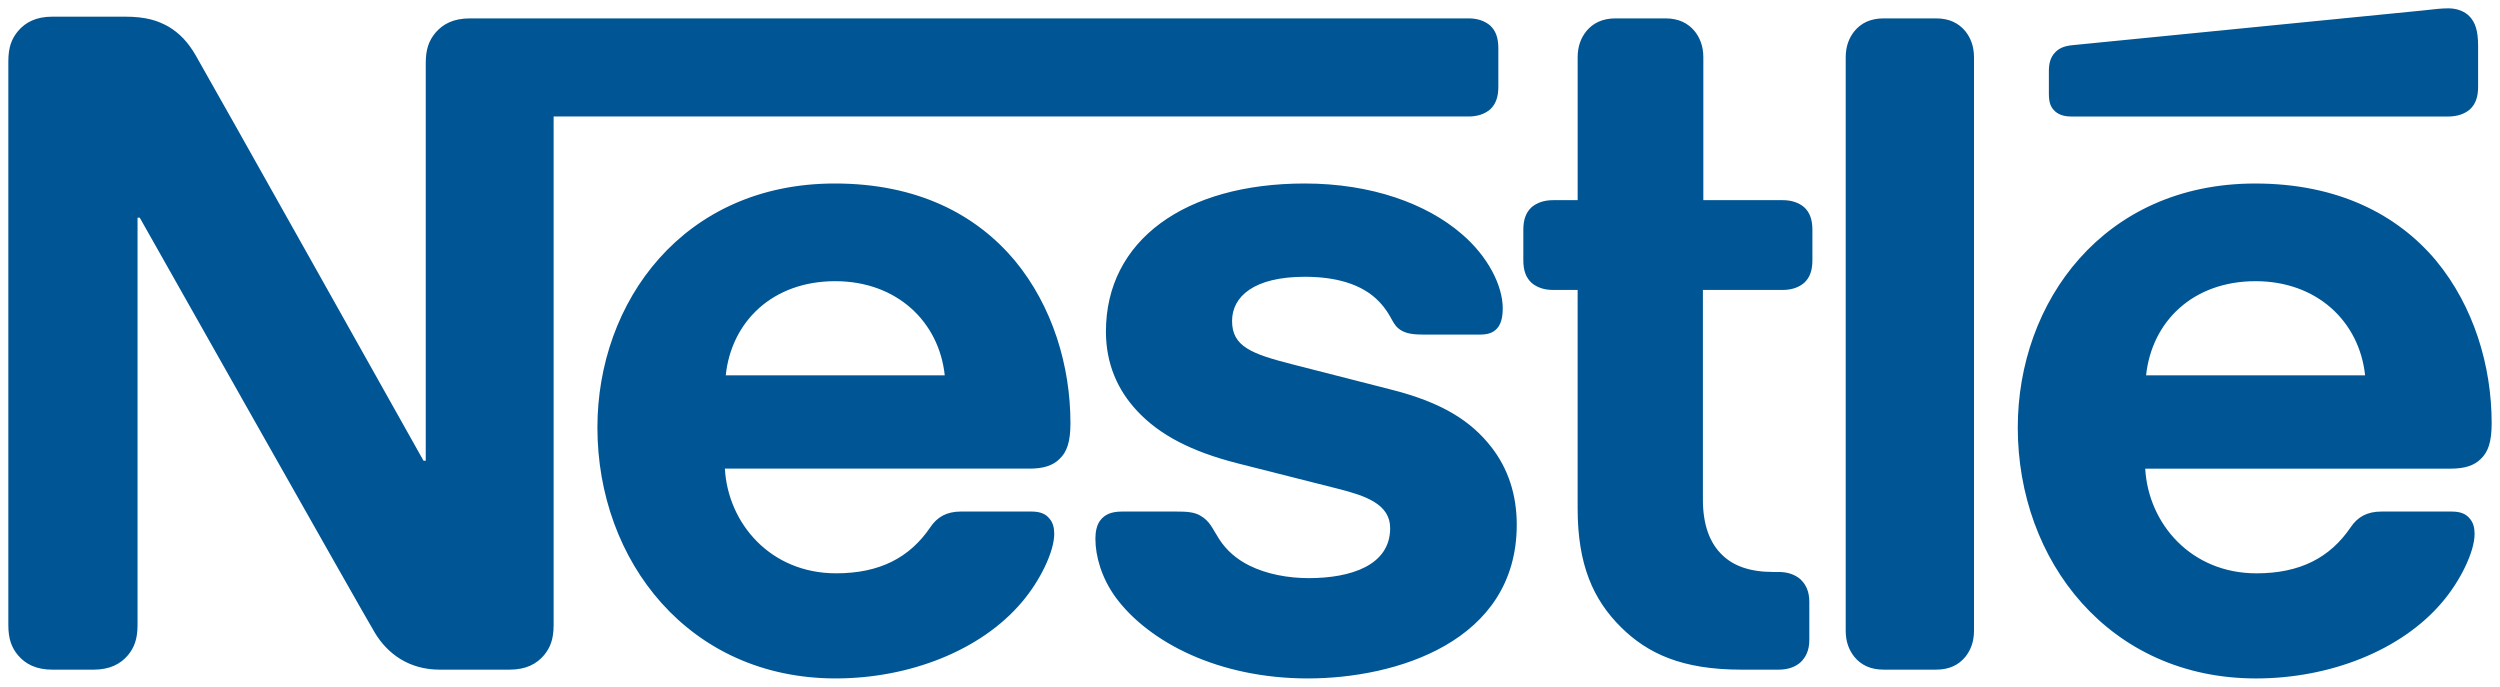
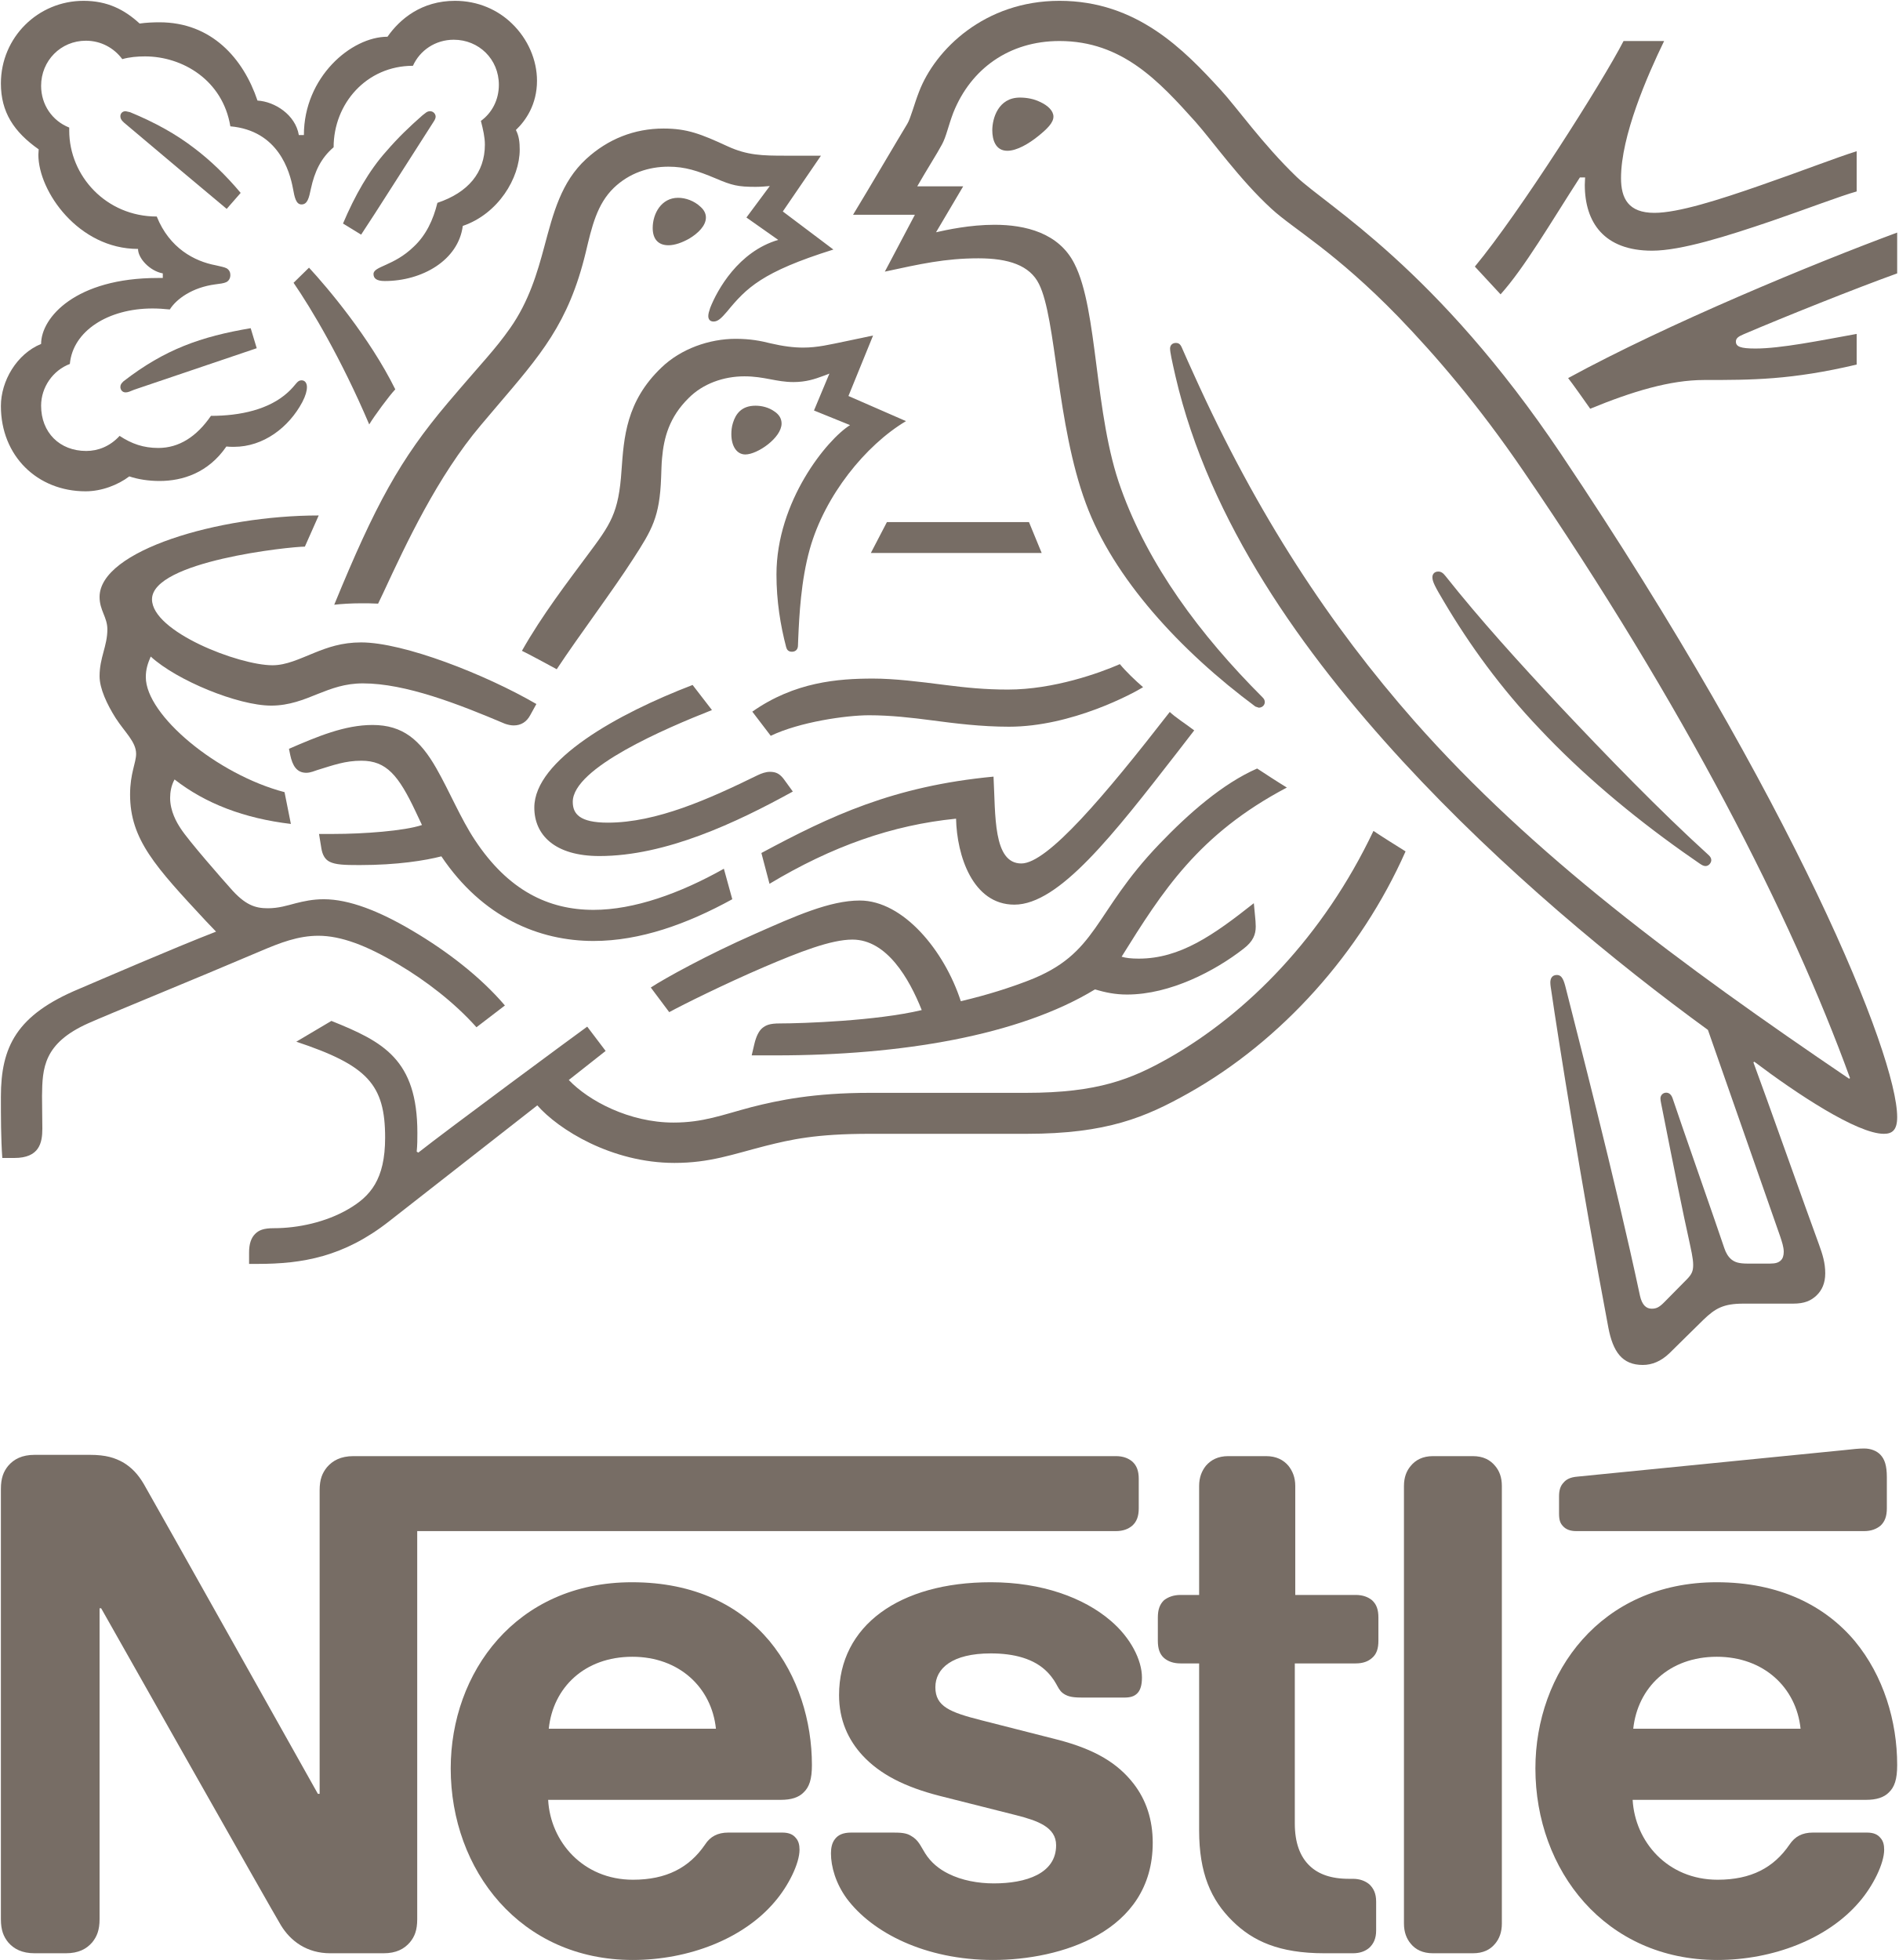
- <svg xmlns="http://www.w3.org/2000/svg" height="82.413" width="300">
-   <path transform="translate(-246.3127,-567.9326)" style="fill:#005695;fill-rule:nonzero;stroke:none" d="m 298.557,571.875 c -0.737,0.894 -1.155,1.892 -1.155,3.628 l 0,47.721 -0.264,0 c 0,0 -26.119,-46.566 -27.382,-48.719 -0.894,-1.527 -1.892,-2.577 -3.207,-3.367 -1.315,-0.734 -2.682,-1.207 -5.307,-1.207 l -8.618,0 c -2,0 -3.259,0.682 -4.153,1.736 -0.737,0.89 -1.158,1.892 -1.158,3.624 l 0,67.642 c 0,1.736 0.421,2.734 1.158,3.628 0.894,1.05 2.153,1.732 4.153,1.732 l 4.886,0 c 1.996,0 3.259,-0.682 4.153,-1.732 0.734,-0.894 1.155,-1.892 1.155,-3.628 l 0,-48.879 0.264,0 c 0,0 27.117,48.037 28.223,49.825 1.523,2.521 4.097,4.413 7.777,4.413 l 8.358,0 c 1.996,0 3.259,-0.682 4.153,-1.732 0.734,-0.894 1.155,-1.892 1.155,-3.628 l 0,-61.02 109.791,0 c 1.106,0 1.944,-0.313 2.577,-0.838 0.682,-0.633 0.998,-1.475 0.998,-2.734 l 0,-4.626 c 0,-1.263 -0.317,-2.104 -0.998,-2.734 -0.633,-0.525 -1.471,-0.842 -2.577,-0.842 l -119.829,0 c -1.996,0 -3.259,0.685 -4.153,1.736 m 47.933,18.078 c -18.238,0 -28.488,14.246 -28.488,29.277 0,16.03 10.987,30.115 28.592,30.115 8.778,0 17.397,-3.311 22.335,-9.147 2.156,-2.521 3.892,-6.045 3.892,-8.197 0,-0.737 -0.16,-1.367 -0.577,-1.84 -0.421,-0.525 -1.054,-0.842 -2.156,-0.842 l -8.462,0 c -1.683,0 -2.838,0.629 -3.68,1.892 -2.469,3.628 -6.045,5.52 -11.3,5.52 -7.885,0 -12.98,-5.993 -13.348,-12.562 l 36.581,0 c 1.628,0 2.782,-0.369 3.572,-1.155 0.894,-0.842 1.315,-2.052 1.315,-4.313 0,-6.883 -2.156,-14.03 -6.674,-19.497 -4.626,-5.52 -11.669,-9.251 -21.601,-9.251 m 56.391,0 c -14.399,0 -23.858,6.834 -23.858,17.765 0,3.888 1.419,7.043 3.732,9.512 2.682,2.894 6.518,4.89 12.089,6.309 l 12.034,3.047 c 3.311,0.842 6.253,1.84 6.253,4.73 0,4.469 -4.73,5.993 -9.773,5.993 -2.473,0 -5.047,-0.473 -7.151,-1.523 -1.471,-0.737 -2.73,-1.788 -3.624,-3.207 -0.79,-1.21 -1.05,-2.104 -2.261,-2.786 -0.737,-0.421 -1.631,-0.473 -2.838,-0.473 l -6.518,0 c -1.419,0 -2.101,0.421 -2.574,0.998 -0.473,0.577 -0.633,1.419 -0.633,2.261 0,2.101 0.737,4.73 2.473,7.095 3.993,5.359 12.35,9.672 23.017,9.672 10.514,0 25.073,-4.365 25.073,-18.451 0,-3.624 -1.054,-6.726 -2.998,-9.248 -2.469,-3.207 -5.989,-5.415 -11.981,-6.939 l -11.929,-3.05 c -4.942,-1.259 -7.255,-2.153 -7.255,-5.203 0,-2.942 2.629,-5.307 8.723,-5.307 3.575,0 6.834,0.79 8.939,2.998 1.732,1.84 1.419,2.786 2.786,3.52 0.838,0.421 1.784,0.421 3.259,0.421 l 5.937,0 c 0.946,0 1.631,-0.156 2.153,-0.737 0.425,-0.473 0.685,-1.207 0.685,-2.417 0,-2.734 -1.788,-6.253 -4.939,-8.935 -4.205,-3.628 -10.827,-6.045 -18.819,-6.045 m 32.745,2 -2.942,0 c -1.102,0 -1.944,0.313 -2.574,0.838 -0.685,0.633 -1.002,1.475 -1.002,2.734 l 0,3.628 c 0,1.263 0.317,2.101 1.002,2.734 0.629,0.525 1.471,0.842 2.574,0.842 l 2.942,0 0,26.223 c 0,6.726 1.84,10.931 5.255,14.298 3.155,3.099 7.255,5.043 14.402,5.043 l 4.466,0 c 1.106,0 1.944,-0.313 2.577,-0.838 0.682,-0.633 1.102,-1.475 1.102,-2.734 l 0,-4.574 c 0,-1.263 -0.421,-2.101 -1.102,-2.734 -0.633,-0.525 -1.471,-0.842 -2.577,-0.842 l -0.629,0 c -2.838,0 -4.782,-0.734 -6.097,-1.996 -1.575,-1.471 -2.365,-3.732 -2.365,-6.674 l 0,-25.173 9.568,0 c 1.102,0 1.944,-0.317 2.574,-0.842 0.682,-0.633 0.998,-1.471 0.998,-2.734 l 0,-3.628 c 0,-1.259 -0.317,-2.101 -0.998,-2.734 -0.629,-0.525 -1.471,-0.838 -2.574,-0.838 l -9.516,0 0,-17.136 c 0,-1.367 -0.421,-2.365 -1.05,-3.151 -0.79,-0.946 -1.892,-1.527 -3.52,-1.527 l -5.94,0 c -1.631,0 -2.734,0.581 -3.523,1.527 -0.629,0.786 -1.05,1.784 -1.05,3.151 l 0,17.136 z m 32.168,51.661 c 0,1.367 0.417,2.365 1.05,3.155 0.786,0.946 1.892,1.523 3.52,1.523 l 6.253,0 c 1.631,0 2.734,-0.577 3.523,-1.523 0.629,-0.79 1.05,-1.788 1.05,-3.155 l 0,-68.793 c 0,-1.367 -0.421,-2.365 -1.05,-3.155 -0.79,-0.946 -1.892,-1.527 -3.523,-1.527 l -6.253,0 c -1.628,0 -2.734,0.581 -3.52,1.527 -0.633,0.79 -1.05,1.788 -1.05,3.155 l 0,68.793 z M 333.402,612.974 c 0.682,-6.466 5.624,-11.3 13.14,-11.3 7.359,0 12.454,4.834 13.14,11.3 l -26.279,0 z m 206.708,-31.061 c 1.102,0 1.944,-0.313 2.574,-0.838 0.685,-0.633 1.002,-1.475 1.002,-2.734 l 0,-4.89 c 0,-1.892 -0.369,-2.838 -1.002,-3.52 -0.577,-0.633 -1.523,-0.998 -2.574,-0.998 -0.842,0 -1.68,0.104 -3.099,0.261 l -41.944,4.153 c -1.207,0.104 -1.784,0.473 -2.205,0.946 -0.473,0.525 -0.685,1.21 -0.685,2.156 l 0,2.73 c 0,1.054 0.212,1.527 0.581,1.948 0.469,0.525 1.155,0.786 2.101,0.786 l 45.251,0 z m -23.177,8.041 c -18.238,0 -28.488,14.246 -28.488,29.277 0,16.03 10.987,30.115 28.592,30.115 8.778,0 17.397,-3.311 22.335,-9.147 2.156,-2.521 3.892,-6.045 3.892,-8.197 0,-0.737 -0.16,-1.367 -0.581,-1.84 -0.417,-0.525 -1.05,-0.842 -2.153,-0.842 l -8.462,0 c -1.683,0 -2.838,0.629 -3.68,1.892 -2.469,3.628 -6.045,5.52 -11.3,5.52 -7.885,0 -12.983,-5.993 -13.348,-12.562 l 36.685,0 c 1.628,0 2.786,-0.369 3.572,-1.155 0.894,-0.842 1.315,-2.052 1.315,-4.313 0,-6.883 -2.156,-14.03 -6.674,-19.497 -4.626,-5.52 -11.773,-9.251 -21.706,-9.251 m -13.088,23.02 c 0.685,-6.466 5.624,-11.3 13.14,-11.3 7.359,0 12.454,4.834 13.14,11.3 l -26.279,0 z" />
+ <svg xmlns="http://www.w3.org/2000/svg" version="1.2" baseProfile="tiny-ps" viewBox="0 0 1564 1615" width="1564" height="1615">
+   <defs>
+     <clipPath clipPathUnits="userSpaceOnUse" id="cp1">
+       <path d="M-744.98 -599.78L14873.8 -599.78L14873.8 18692.03L-744.98 18692.03L-744.98 -599.78Z" />
+     </clipPath>
+   </defs>
+   <style>
+ 		tspan { white-space:pre }
+ 		.txt0 { font-size: 15px;fill: #000000;font-family: "Nestle   Text" } 
+ 		.shp1 { fill: #776d65 } 
+ 	</style>
+   <g id="Clip-Path: Clip-Path: Page 1" clip-path="url(#cp1)">
+     <g id="Clip-Path: Page 1">
+       <g id="Page 1">
+         <path id="Path 7" fill-rule="evenodd" class="shp1" d="M924.11 788.31C927.64 789.38 932.11 789.89 938.23 789.89C972.42 789.89 999.93 770.41 1033.05 744.22L1034.07 754.94C1034.33 757.7 1034.62 760.46 1034.62 763.44C1034.62 769.86 1032.63 775.64 1024.38 781.89C1001.33 799.84 964.29 819.48 928.58 819.48C918.63 819.48 910.89 817.78 902.13 815.27C839.54 853.37 742.25 869.61 639.23 869.61L619.33 869.61L621.54 860.17C622.98 854.18 625.07 849.71 627.96 847.2C630.98 844.74 634 843.29 642.5 843.29C660.95 843.29 722.1 841.21 759.43 832.28C749.18 806.51 730.73 774.2 702.33 774.2C684.64 774.2 658.62 784.4 629.53 796.82C596.28 811.1 562.9 827.73 551.38 833.98L536.2 813.7C547.47 806.26 583.06 786.61 621.79 769.6C654.92 754.94 683.62 742.01 708.37 742.01C744.21 742.01 778.14 783.34 791.62 824.97C814.41 819.61 832.35 813.7 846.98 808.09C905.11 785.85 900.13 752.85 955.28 695.41C979.22 670.41 1007.37 645.66 1035.77 633.24C1041.55 637.03 1052.52 644.21 1060.26 648.93C987.21 687.41 957.49 734.78 924.11 788.31ZM963.78 586.64C968.76 591.36 976.75 596.34 983.94 601.82L970.08 619.77C917.44 687.54 872.66 745.41 835.76 745.41C801.31 745.41 788.35 704.8 787.71 674.57C735.07 679.8 685.45 697.36 634 728.23L627.32 702.85C684.13 672.36 735.96 647.74 818.58 639.92C820.28 671.43 818.07 711.48 841.5 711.48C862.97 711.48 909.83 656.12 963.78 586.64ZM697.1 281.14L719.34 276.46L699.05 326.29L746.46 347C713.08 366.9 679.66 408.23 667.25 452.24C659.89 478.39 658.49 507.6 657.68 526.05L657.43 532.43C657.17 535.45 655.21 537.02 652.45 537.02C649.43 537.02 648.24 535.19 647.73 533.24C643.01 515.29 639.74 495.14 639.74 473.41C639.74 413.08 681.36 362.18 700.37 350.28L670.65 338.24L683.36 307.84L678.09 309.84C671.41 312.31 664.1 314.81 653.77 314.81C639.48 314.81 629.79 310.09 613.29 310.09C596.28 310.09 579.15 316.09 567.37 328C551.38 343.73 546.92 360.74 545.47 377.62C544.96 382.85 544.96 388.08 544.7 393.6C543.51 426.05 537.22 436.51 521.53 460.74C504.27 487.57 477.65 522.78 458.69 551.44C452.65 548.16 435.26 538.72 430.03 536.26C446.65 506.79 468.13 478.94 483.82 457.72C503.08 431.91 509.75 423.03 512.09 387.44C514.05 360.74 515.75 330.76 544.96 302.87C560.95 287.43 584.38 279.18 606.1 279.18C618.26 279.18 626.77 280.88 634.76 282.88C645.26 285.35 654.02 286.41 661.76 286.41C673.67 286.41 683.62 283.9 697.1 281.14ZM856.8 83.93C863.48 86.95 867.94 91.37 867.94 96.09C867.94 101.07 862.97 106.04 855.49 112.08C847.79 118.33 837.84 124.24 829.97 124.24C820.15 124.24 817.56 115.06 817.56 107.36C817.56 97.67 822.4 80.4 840.31 80.4C846.47 80.4 852.25 81.68 856.8 83.93ZM858.25 455.64L717.51 455.64L730.73 430.21L847.79 430.21L858.25 455.64ZM550.74 202.09C542.2 202.09 537.77 196.86 537.77 187.85C537.77 175.94 544.96 162.98 558.69 162.98C564.86 162.98 571.92 165.44 577.19 170.42C580.29 173.18 581.61 176.2 581.61 179.22C581.61 185.89 575.32 192.14 567.88 196.61C562.1 199.88 555.97 202.09 550.74 202.09ZM1268.57 600.63C1236.6 567.13 1210.7 531.28 1189.74 495.82C1182.81 484.17 1180.17 479.45 1180.17 475.67C1180.17 473.16 1181.74 470.95 1185.02 470.95C1187.27 470.95 1188.97 472.09 1190.93 474.6C1219.46 510.57 1252.07 546.46 1283.75 580.35C1324.19 623.29 1367.39 667.9 1407.74 704.55C1409.31 706 1409.95 707.31 1409.95 708.76C1409.95 710.84 1407.99 713.61 1405.23 713.61C1403.53 713.61 1402.21 712.8 1400.26 711.48L1386.78 702.08C1343.58 671.43 1303.01 637.28 1268.57 600.63ZM1162.27 1601.5C1158.87 1597.42 1156.74 1592.06 1156.74 1585L1156.74 1224.44C1156.74 1217.21 1158.87 1211.98 1162.27 1207.94C1166.31 1202.97 1172.22 1199.82 1180.72 1199.82L1213.42 1199.82C1222.1 1199.82 1227.84 1202.97 1231.92 1207.94C1235.32 1211.98 1237.4 1217.21 1237.4 1224.44L1237.4 1585C1237.4 1592.06 1235.32 1597.42 1231.92 1601.5C1227.84 1606.48 1222.1 1609.45 1213.42 1609.45L1180.72 1609.45C1172.22 1609.45 1166.31 1606.48 1162.27 1601.5ZM643.95 348.96C643.95 360.74 624.05 374.47 614.1 374.47C607.04 374.47 602.57 367.67 602.57 357.72C602.57 355 602.83 351.72 603.89 348.45C606.1 341.22 610.82 334.29 622.47 334.29C627.7 334.29 633.49 335.73 638.04 339.01C642.25 341.77 643.95 345.3 643.95 348.96ZM274.62 687.16C299.74 687.16 333.25 684.65 347.67 679.8L342.44 668.71C328.4 638.98 318.45 626.82 297.79 626.82C284.31 626.82 274.62 630.48 261.39 634.52C259.56 635.07 255.91 636.77 252.38 636.77C244.38 636.77 240.98 630.74 239.15 622.23L238.09 617C261.65 606.8 284.05 597.36 306.93 597.36C331.98 597.36 346.22 609.82 359.44 632.95C370.58 652.46 379.6 674.57 391.25 692.13C418.76 733.76 451.88 749.71 489.05 749.71C522.3 749.71 560.14 736.23 596.41 715.82L603.34 740.95C566.18 761.36 527.44 775.34 489.05 775.34C444.14 775.34 397.54 756 363.65 705.61C350.43 709.01 327.51 712.8 296.22 712.8C283.76 712.8 276.57 712.54 271.6 710.08C267.56 708.08 265.6 704.04 264.79 699.06L262.84 687.16L274.62 687.16Z" />
+         <path id="Path 8" fill-rule="evenodd" class="shp1" d="M1537.47 1483.04L1345.15 1483.04C1347.11 1517.44 1373.81 1548.86 1415.18 1548.86C1442.82 1548.86 1461.4 1538.91 1474.37 1519.95C1478.83 1513.27 1484.83 1510 1493.76 1510L1538.11 1510C1543.89 1510 1547.16 1511.7 1549.37 1514.46C1551.63 1516.93 1552.39 1520.2 1552.39 1524.12C1552.39 1535.38 1543.38 1553.84 1531.98 1567.06C1506.05 1597.55 1460.89 1614.98 1414.93 1614.98C1322.61 1614.98 1265.04 1541.17 1265.04 1457.11C1265.04 1378.32 1318.7 1303.74 1414.42 1303.74C1466.37 1303.74 1503.84 1323.25 1528.16 1352.17C1551.88 1380.83 1563.11 1418.24 1563.11 1454.38C1563.11 1466.16 1560.9 1472.58 1556.18 1477C1552.14 1481.09 1545.97 1483.04 1537.47 1483.04ZM1483.51 1424.41C1479.98 1390.52 1453.15 1365.14 1414.54 1365.14C1375.25 1365.14 1349.32 1390.52 1345.66 1424.41L1483.51 1424.41ZM1286.22 374.21C1478.83 661.35 1563.11 869.87 1563.11 920.51C1563.11 931.26 1558.94 934.24 1552.14 934.24C1530.16 934.24 1479.98 900.99 1445.41 874.84L1444.65 875.35C1454.6 902.05 1488.23 997.09 1498.61 1025.23C1501.71 1033.74 1503.84 1040.67 1503.84 1049.17C1503.84 1057.42 1501.07 1063.16 1496.73 1067.37C1492.06 1071.79 1486.78 1074.17 1477.26 1074.17L1436.4 1074.17C1419.9 1074.17 1413.22 1078.09 1403.53 1087.4C1390.05 1100.75 1386.78 1103.77 1375.51 1114.99C1368.58 1121.67 1361.14 1124.69 1353.53 1124.69C1336.39 1124.69 1328.91 1113.67 1325.12 1093.82C1303.27 978.38 1283.24 851.92 1278.26 817.23C1277.97 815.02 1277.33 812 1277.33 809.53C1277.33 806.26 1278.78 803.37 1282.69 803.37C1287.02 803.37 1288.47 807.57 1290.3 815.02C1298.67 848.65 1330.35 969.87 1351.19 1067.63C1352.89 1075.36 1356.42 1078.34 1360.84 1078.34C1364.54 1078.34 1367 1077.32 1371.34 1072.86L1389.8 1054.15C1393.96 1049.94 1395.03 1047.22 1395.03 1042.24C1395.03 1036.76 1393.2 1029.4 1391.5 1021.28C1387.58 1004.02 1378.27 958.22 1370.28 917.49C1368.83 909.79 1368.07 907.28 1368.07 905.07C1368.07 902.56 1370.02 900.35 1372.79 900.35C1374.87 900.35 1376.83 901.54 1378.02 904.82C1384.01 923.02 1415.44 1012.52 1420.71 1028.51C1421.98 1032.42 1423.98 1035.69 1426.7 1037.9C1429.47 1039.99 1432.49 1041.18 1440.18 1041.18L1458.13 1041.18C1463.1 1041.18 1465.31 1040.29 1467.06 1038.71C1468.88 1037.14 1469.65 1034.5 1469.65 1031.48C1469.65 1027.44 1468.08 1022.98 1466.76 1018.94L1407.19 848.65C1330.86 793.03 1237.91 716.46 1155.85 627.46C1073.49 537.96 996.36 430.21 968.5 310.09C965.49 296.87 964.04 290.2 964.04 287.18C964.04 284.41 966 282.58 968.76 282.58C970.97 282.58 972.42 283.39 973.73 286.41C977.01 293.85 980.15 301.04 983.68 308.65C1036.03 424.73 1096.15 515.55 1165.25 594.08C1262.79 704.55 1383.76 794.1 1523.48 888.83L1524.25 888.32C1475.56 754.43 1388.22 582.86 1255.09 388.08C1217.89 333.52 1182.55 292.66 1152.32 261.28C1099.68 207.07 1065.49 188.62 1047.55 171.99C1021.4 148.05 998.74 115.86 985 100.43C955.03 67.05 924.62 33.8 872.92 33.8C831.55 33.8 799.87 56.68 785.45 92.82C781.16 104.09 779.71 112.34 776.18 118.88C772.1 126.58 763.73 139.55 755.73 153.54L793.58 153.54L771.21 191.38C779.97 189.42 799.06 185.21 819.39 185.21C844.77 185.21 872.41 191.89 885.21 217.27C904.85 255.5 901.32 341.52 923.6 402.62C946.1 465.42 988.4 522.78 1040.11 574.48C1041.55 575.89 1042.06 576.95 1042.06 578.65C1042.06 580.86 1040.11 583.11 1037.09 583.11L1034.33 582.18C972.42 536.26 917.18 476.18 894.65 414.78C870.41 349.47 870.41 262.69 856.04 234.03C848.43 218.59 830.78 212.85 806.16 212.85C778.65 212.85 757.99 217.57 729.03 223.82L753.78 176.97L702.84 176.97C714.11 158.51 741.49 111.91 747.48 102.13C750.25 97.67 753.27 85.63 757.18 75.68C770.4 40.99 811.14 0.68 872.92 0.68C936.83 0.68 975.69 41.24 1005.67 73.98C1019.15 88.65 1040.36 118.88 1068.26 145.71C1093.64 169.91 1183.74 221.36 1286.22 374.21ZM1371.09 33.8C1357.31 62.2 1335.58 111.91 1335.58 146.73C1335.58 163.49 1341.62 175.39 1363.09 175.39C1382.61 175.39 1416.24 164.68 1450.39 152.77C1483 141.5 1514.3 129.34 1529.73 124.62L1529.73 157.75C1516.25 161.53 1489.04 171.99 1459.32 182.2C1423.43 194.4 1385.33 206.56 1361.14 206.56C1321.72 206.56 1305.73 183.39 1305.73 152.26C1305.73 150.26 1305.99 148.05 1305.99 146.22L1301.69 146.22C1277.84 183.13 1256.11 220.55 1236.34 242.53L1215.16 219.66C1252.07 175.14 1320.4 67.43 1337.67 33.8L1371.09 33.8ZM1430.23 281.44C1430.23 285.6 1433.93 287.18 1446.35 287.18C1467.18 287.18 1499.5 280.63 1529.73 275.14L1529.73 300.4C1475.81 313.11 1443.46 313.11 1404.08 313.11C1376.06 313.11 1344.89 322.51 1310.2 336.8C1308.5 334.29 1294.21 314.13 1292 311.54C1374.06 266.77 1494.52 217.02 1563.11 191.63L1563.11 225.27C1528.96 237.56 1469.65 261.28 1436.65 275.4C1431.93 277.35 1430.23 278.93 1430.23 281.44Z" />
+         <path id="Path 9" class="shp1" d="M646.97 128.28C628.21 128.28 615.8 128.03 599.56 120.58C577.44 110.38 566.18 105.91 546.66 105.91C522.72 105.91 500.82 114.55 482.92 131.04C462.34 150.01 455.92 175.39 448.48 203.16C442.7 224.76 435.77 248.31 420.46 270.17C407.49 288.62 398.05 297.64 368.63 332.33C329.72 378.42 309.31 415.59 275.38 498.29C281.04 497.65 289.03 497.1 297.79 497.1C302.25 497.1 305.78 497.1 311.52 497.39L315.73 488.59C334.7 447.77 360.38 392.67 396.22 350.28L408.55 335.73C445.46 292.41 468.38 266.77 482.62 207.88C487.6 186.91 491.81 168.21 505.8 154.73C518.51 142.57 534.5 137.34 550.74 137.34C564.48 137.34 574.68 140.74 589.61 146.99C603.08 152.77 608.06 153.96 622.47 153.96C627.32 153.96 630.98 153.54 634.25 153.28L614.99 179.22L641.18 197.67C608.31 207.32 590.92 239 585.14 253.67C584.12 256.69 583.57 258.65 583.57 260.47C583.57 262.69 584.63 264.94 587.9 264.94C591.56 264.94 594.33 262.17 599.05 256.69C614.99 237.3 627.7 224.08 686.64 205.62L644.97 174.24L676.39 128.28L646.97 128.28ZM129.96 229.05C62.52 229.05 33.87 261.54 33.87 283.39C13.71 291.64 0.74 314.01 0.74 334.54C0.74 375.66 30.72 404.83 70.52 404.83C83.74 404.83 97.22 399.6 106.53 392.54C113.46 394.88 122.22 396.32 131.41 396.32C150.37 396.32 171.59 389.65 186.51 367.92C188.72 368.18 190.55 368.18 192.81 368.18C217 368.18 237.96 352.23 249.1 331.27C251.82 326.04 252.89 322 252.89 318.98C252.89 315.83 251.44 313.37 248.42 313.37C244.64 313.37 244.13 317.03 237.15 323.32C221.72 337.43 198.04 342.66 173.8 342.66C161.89 359.97 147.35 369.11 130.47 369.11C118.18 369.11 108.49 365.71 98.54 359.16C90.54 367.92 80.59 371.58 71.03 371.58C49.17 371.58 33.87 356.4 33.87 334.29C33.87 318.98 43.69 305.12 57.55 299.89C60.02 272.63 89.23 254.18 125.62 254.18C130.22 254.18 134.94 254.48 139.91 254.99C145.4 246.23 158.62 236.79 177.33 234.32C181.28 233.77 184.26 233.52 186.51 232.45C188.72 231.31 189.79 229.05 189.79 226.59C189.79 224.5 188.98 222.5 186.77 221.1C184.81 220.04 181.54 219.53 177.71 218.59C160.32 215.32 139.66 204.6 129.15 178.41C87.53 178.41 57.04 145.03 57.04 107.62L57.04 105.11C43.13 99.62 33.87 86.4 33.87 70.71C33.87 50.04 50.07 33.55 70.77 33.55C83.19 33.55 93.95 39.54 100.75 48.73C106.53 47.03 113.21 46.47 119.46 46.47C150.37 46.47 183.49 65.99 189.79 104.09C229.46 107.62 238.73 141.25 241.36 155.24C242.68 162.47 243.83 168.46 248.42 168.46C253.4 168.46 254.59 162.98 256.16 155.49C259.18 141.5 264.41 130.24 274.87 121.35C274.87 85.38 301.96 54.21 340.22 54.21C345.96 41.5 358.68 32.74 373.86 32.74C394.52 32.74 411.02 48.73 411.02 69.9C411.02 82.36 405.28 93.07 396.22 99.62C398.05 106.81 399.5 113.1 399.5 119.14C399.5 142.31 385.64 158.64 360.38 167.14C356.98 181.17 350.94 193.85 340.99 203.16C324.49 219.27 307.74 219.27 307.74 225.78C307.74 229.35 310.2 231.56 317.05 231.56C347.67 231.56 377.64 214.55 381.3 186.15C410.51 176.2 428.2 146.73 428.2 123.31C428.2 117.31 427.65 112.08 425.05 107.11C433.17 99.37 442.44 86.14 442.44 66.5C442.44 49.49 435 32.1 421.78 19.39C410.26 8.16 393.88 0.68 374.88 0.68C347.41 0.68 329.47 15.6 319.26 30.27C289.28 30.27 250.38 63.65 250.38 111.27L246.21 111.27C243.45 94.65 226.44 83.68 212.15 82.87C200.5 48.17 174.31 18.37 131.41 18.37C126.43 18.37 120.39 18.62 115.04 19.39C102.45 7.86 88.46 0.68 68.82 0.68C31.36 0.68 0.74 30.78 0.74 68.75C0.74 92.44 11.46 108.68 31.87 123.05L31.61 127.51C31.61 157.75 64.73 205.11 113.72 205.11C113.72 212.85 123.41 223.31 134.13 225.27L134.13 229.05L129.96 229.05Z" />
+         <path id="Path 10" class="shp1" d="M818.83 1551.88C805.91 1551.88 792.39 1549.42 781.41 1543.89C773.68 1540.1 767 1534.62 762.28 1527.14C758.24 1520.71 756.8 1516.17 750.5 1512.64C746.72 1510.26 742 1510 735.71 1510L701.43 1510C694.08 1510 690.42 1512.21 688.04 1515.23C685.45 1518.38 684.64 1522.71 684.64 1527.14C684.64 1538.15 688.59 1551.88 697.61 1564.3C718.57 1592.45 762.28 1614.98 818.32 1614.98C873.43 1614.98 949.75 1592.19 949.75 1518.38C949.75 1499.29 944.27 1483.04 934.06 1469.82C921.09 1453.07 902.64 1441.54 871.22 1433.42L808.63 1417.48C782.86 1410.93 770.66 1406.21 770.66 1390.26C770.66 1374.79 784.43 1362.37 816.37 1362.37C835.08 1362.37 852.25 1366.54 863.22 1378.06C872.41 1387.76 870.71 1392.73 877.89 1396.51C882.23 1398.77 887.21 1398.77 894.9 1398.77L926.07 1398.77C931.04 1398.77 934.57 1397.96 937.34 1394.94C939.55 1392.48 940.87 1388.56 940.87 1382.27C940.87 1367.86 931.55 1349.4 915.06 1335.41C892.95 1316.41 858.25 1303.74 816.37 1303.74C740.94 1303.74 691.31 1339.58 691.31 1396.77C691.31 1417.22 698.8 1433.68 710.83 1446.65C724.99 1461.83 745.02 1472.29 774.19 1479.77L837.33 1495.71C854.72 1500.18 870.15 1505.41 870.15 1520.46C870.15 1543.89 845.28 1551.88 818.83 1551.88ZM241.87 233.01C256.42 254.18 281.04 295.3 304.21 349.72C308.25 342.92 320.71 326.04 325.68 320.81C304.46 277.91 269.64 236.79 254.59 220.55L241.87 233.01ZM635.02 606.29C658.74 594.89 697.1 589.36 716.06 589.36C733.49 589.36 751.31 591.36 767.94 593.57C786.64 596.04 808.37 598.8 831.29 598.8C883.12 598.8 933.81 571.21 941.8 566.23C935.38 560.71 927.39 553.01 922.67 547.23C906.17 554.46 868.2 568.19 830.48 568.19C811.65 568.19 795.96 566.62 778.65 564.4C757.18 561.64 736.77 559.13 719.34 559.13C690.42 559.13 654.66 561.9 619.84 586.39L635.02 606.29ZM586.59 585.07L570.64 564.4C508.82 588.09 440.23 626.27 440.23 665.43C440.23 687.8 456.86 705.36 493.89 705.36C548.49 705.36 606.74 677.85 653.22 652.21L646.67 643.19C642.76 637.54 639.48 635.97 634.25 635.97C630.98 635.97 627.32 637.28 624.3 638.73C584.38 658.25 541.05 677.85 500.82 677.85C477.65 677.85 471.91 670.66 471.91 660.71C471.91 632.69 548.49 600.12 586.59 585.07ZM1116.94 1370.62C1122.85 1370.62 1127.15 1369.05 1130.42 1366.16C1134.12 1363.01 1135.69 1358.59 1135.69 1351.91L1135.69 1332.91C1135.69 1326.23 1134.12 1321.94 1130.42 1318.53C1127.15 1315.9 1122.85 1314.2 1116.94 1314.2L1067.19 1314.2L1067.19 1224.44C1067.19 1217.21 1064.86 1211.98 1061.58 1207.81C1057.5 1202.97 1051.63 1199.82 1043.13 1199.82L1011.96 1199.82C1003.46 1199.82 997.67 1202.97 993.51 1207.81C990.23 1211.98 987.98 1217.21 987.98 1224.44L987.98 1314.2L972.67 1314.2C966.93 1314.2 962.47 1315.9 959.06 1318.53C955.54 1321.94 953.96 1326.23 953.96 1332.91L953.96 1351.91C953.96 1358.59 955.54 1363.01 959.06 1366.16C962.47 1369.05 966.93 1370.62 972.67 1370.62L987.98 1370.62L987.98 1508.17C987.98 1543.38 997.67 1565.49 1015.62 1583.05C1032.11 1599.25 1053.59 1609.45 1091.18 1609.45L1114.6 1609.45C1120.34 1609.45 1124.68 1607.88 1128.08 1605.03C1131.61 1601.76 1133.82 1597.42 1133.82 1590.74L1133.82 1566.81C1133.82 1560.13 1131.61 1555.79 1128.08 1552.52C1124.68 1549.8 1120.34 1548.1 1114.6 1548.1L1111.2 1548.1C1096.41 1548.1 1086.2 1544.14 1079.27 1537.6C1071.02 1529.9 1066.81 1518.12 1066.81 1502.56L1066.81 1370.62L1116.94 1370.62ZM1535.9 1261.6C1541.68 1261.6 1545.97 1259.9 1549.37 1257.14C1552.9 1253.86 1554.6 1249.4 1554.6 1242.89L1554.6 1217.21C1554.6 1207.26 1552.65 1202.29 1549.37 1198.76C1546.36 1195.48 1541.38 1193.53 1535.9 1193.53C1531.43 1193.53 1527.01 1194.04 1519.65 1194.84L1299.74 1216.7C1293.44 1217.21 1290.3 1219.17 1288.21 1221.67C1285.58 1224.44 1284.52 1227.97 1284.52 1232.94L1284.52 1247.19C1284.52 1252.67 1285.58 1255.18 1287.66 1257.39C1290.04 1260.15 1293.7 1261.6 1298.67 1261.6L1535.9 1261.6Z" />
+         <path id="Path 11" class="shp1" d="M1131.61 684.65C1090.24 771.82 1027.4 835.17 962.98 871.82C932.36 889.09 904.85 900.48 845.28 900.48L716.61 900.48C670.65 900.48 641.69 906.52 619.07 912.26C594.84 918.68 579.4 924.97 554.91 924.97C518.51 924.97 484.88 907.03 468.64 889.89L498.99 865.95L483.82 845.93C475.06 852.18 367.31 931.77 344.65 949.72L343.33 948.91C343.88 943.43 343.88 938.45 343.88 933.48C343.88 872.89 315.73 858.34 273.04 841.21L244.13 858.34C302.76 877.86 317.31 893.55 317.31 937.39C317.31 972.08 304.97 985.82 287.03 996.28C268.58 1007.03 245.66 1012.01 225.63 1012.01C217 1012.01 213.22 1013.71 210.2 1016.73C206.92 1020 205.22 1024.94 205.22 1031.91L205.22 1041.43L212.15 1041.43C249.1 1041.43 283.25 1035.69 320.71 1006.23L442.7 910.81C460.13 930.71 503.97 958.22 555.72 958.22C584.89 958.22 603.59 951.12 630.72 944.19C651.64 938.96 671.97 934.24 716.61 934.24L845.83 934.24C912.08 934.24 944.01 920.51 979.22 900.74C1055.8 857.71 1121.15 784.91 1158.06 701.53C1148.37 695.41 1139.35 689.88 1131.61 684.65ZM1.89 954.14L11.84 954.14C32.42 954.14 34.89 941.72 34.89 929.95C34.89 921.95 34.63 912.81 34.63 902.99C34.89 880.07 35.82 859.66 72.73 843.16C87.53 836.49 160.58 806.77 214.92 783.59C230.9 776.79 245.66 771.05 262.33 771.05C280.78 771.05 301.96 778.92 328.4 794.73C350.68 807.96 374.11 825.77 392.57 846.44L416 828.49C395.84 804.81 368.07 783.59 340.22 767.14C312.46 750.64 287.58 740.95 266.75 740.95C257.61 740.95 250.12 742.65 243.83 744.22C236.39 746.18 229.46 748.39 220.66 748.39C210.45 748.39 201.95 745.92 189.53 731.51C184.81 726.28 155.09 692.52 148.8 682.57C145.65 677.85 140.17 668.45 140.17 657.44C140.17 652.72 141.06 647.23 143.82 642.26C169.33 662.16 201.18 674.32 239.66 678.91L234.43 652.72C179.03 638.22 120.14 589.36 120.14 557.98C120.14 551.44 121.71 546.72 124.18 540.98C145.65 560.71 196.21 581.41 223.42 581.41C238.35 581.41 250.38 576.44 262.03 571.72C273.04 567.38 284.05 563.09 298.98 563.09C334.19 563.09 377.64 580.09 416 596.34C418.25 597.1 420.72 597.74 423.22 597.74C429.22 597.74 433.94 594.89 436.96 589.11L441.93 580.09C399.75 555.6 332.61 529.33 297.53 529.33C281.55 529.33 269.9 533.49 258.88 537.96C246.59 542.93 235.88 548.16 224.48 548.16C196.72 548.16 125.24 520.52 125.24 493.82C125.24 462.44 238.86 450.41 251.19 450.41L262.58 424.73C180.09 424.73 82.04 453.64 82.04 491.87C82.04 503.01 88.46 508.49 88.46 518.57C88.46 532.43 82.04 541.74 82.04 557.18C82.04 567.38 88.16 580.35 95.26 591.62C102.96 603.52 112.15 611.26 112.15 621.17C112.15 628.52 107.17 637.28 107.17 654.67C107.17 691.88 128.39 714.5 169.63 758.89L178.01 767.65C143.82 780.87 80.08 808.47 65.29 814.76C13.71 836.23 0.74 862.38 0.74 903.75C0.74 919.74 0.74 937.94 1.89 954.14Z" />
+         <path id="Path 12" fill-rule="evenodd" class="shp1" d="M357.36 100.13C340.48 126.32 307.74 178.16 297.53 193.34L282.61 184.19C292.3 161.28 304.08 140.48 318.2 124.75C328.02 113.36 337.46 104.34 347.92 95.16C350.43 93.33 351.7 91.63 354.34 91.63C356.98 91.63 358.93 93.88 358.93 96.09C358.93 97.16 358.42 98.6 357.36 100.13Z" />
+         <path id="Path 13" class="shp1" d="M0.74 1581.35C0.74 1590.49 2.95 1595.72 6.74 1600.44C11.46 1605.92 18.13 1609.45 28.64 1609.45L54.15 1609.45C64.73 1609.45 71.28 1605.92 76 1600.44C79.79 1595.72 82.04 1590.49 82.04 1581.35L82.04 1325.21L83.36 1325.21C83.36 1325.21 225.63 1577.01 231.41 1586.32C239.41 1599.5 252.89 1609.45 272.11 1609.45L315.99 1609.45C326.45 1609.45 333 1605.92 337.72 1600.44C341.63 1595.72 343.75 1590.49 343.75 1581.35L343.75 1261.6L919.39 1261.6C925.3 1261.6 929.6 1259.9 932.87 1257.14C936.53 1253.86 938.23 1249.4 938.23 1242.89L938.23 1218.53C938.23 1211.98 936.53 1207.51 932.87 1204.24C929.6 1201.52 925.3 1199.82 919.39 1199.82L291.24 1199.82C280.78 1199.82 274.1 1203.48 269.39 1208.96C265.6 1213.68 263.35 1218.78 263.35 1227.97L263.35 1478.07L261.9 1478.07C261.9 1478.07 124.99 1233.96 118.44 1222.74C113.72 1214.74 108.49 1209.22 101.56 1205.05C94.71 1201.26 87.53 1198.76 73.79 1198.76L28.64 1198.76C18.13 1198.76 11.46 1202.29 6.74 1207.81C2.95 1212.49 0.74 1217.76 0.74 1226.9L0.74 1581.35Z" />
+         <path id="Path 14" fill-rule="evenodd" class="shp1" d="M643.27 1483.04L451.63 1483.04C453.46 1517.44 480.29 1548.86 521.53 1548.86C549.04 1548.86 567.88 1538.91 580.85 1519.95C585.14 1513.27 591.31 1510 600.07 1510L644.46 1510C650.24 1510 653.51 1511.7 655.72 1514.46C657.94 1516.93 658.74 1520.2 658.74 1524.12C658.74 1535.38 649.69 1553.84 638.29 1567.06C612.52 1597.55 567.37 1614.98 521.28 1614.98C428.96 1614.98 371.35 1541.17 371.35 1457.11C371.35 1378.32 425.05 1303.74 520.72 1303.74C572.73 1303.74 609.76 1323.25 634 1352.17C657.68 1380.83 668.95 1418.24 668.95 1454.38C668.95 1466.16 666.74 1472.58 662.02 1477C657.94 1481.09 651.94 1483.04 643.27 1483.04ZM589.86 1424.41C586.33 1390.52 559.63 1365.14 521.02 1365.14C481.6 1365.14 455.67 1390.52 452.14 1424.41L589.86 1424.41ZM101.81 314.13C135.83 287.81 165.55 277.35 206.54 270.42L211.52 286.92L110.7 321.06C107.17 322.51 105.47 323.32 103.51 323.32C100.49 323.32 99.18 320.81 99.18 318.85C99.18 317.03 99.98 315.83 101.81 314.13ZM198.29 158.94L186.77 172.12C172.48 160.21 126.13 121.35 102.2 101.07C99.69 98.86 99.18 97.41 99.18 95.71C99.18 93.88 100.49 91.63 103.51 91.63L107.17 92.44C127.45 100.81 144.89 110.38 160.32 122.29C173.29 132.11 185.96 144.27 198.29 158.94Z" />
+       </g>
+     </g>
+   </g>
</svg>
